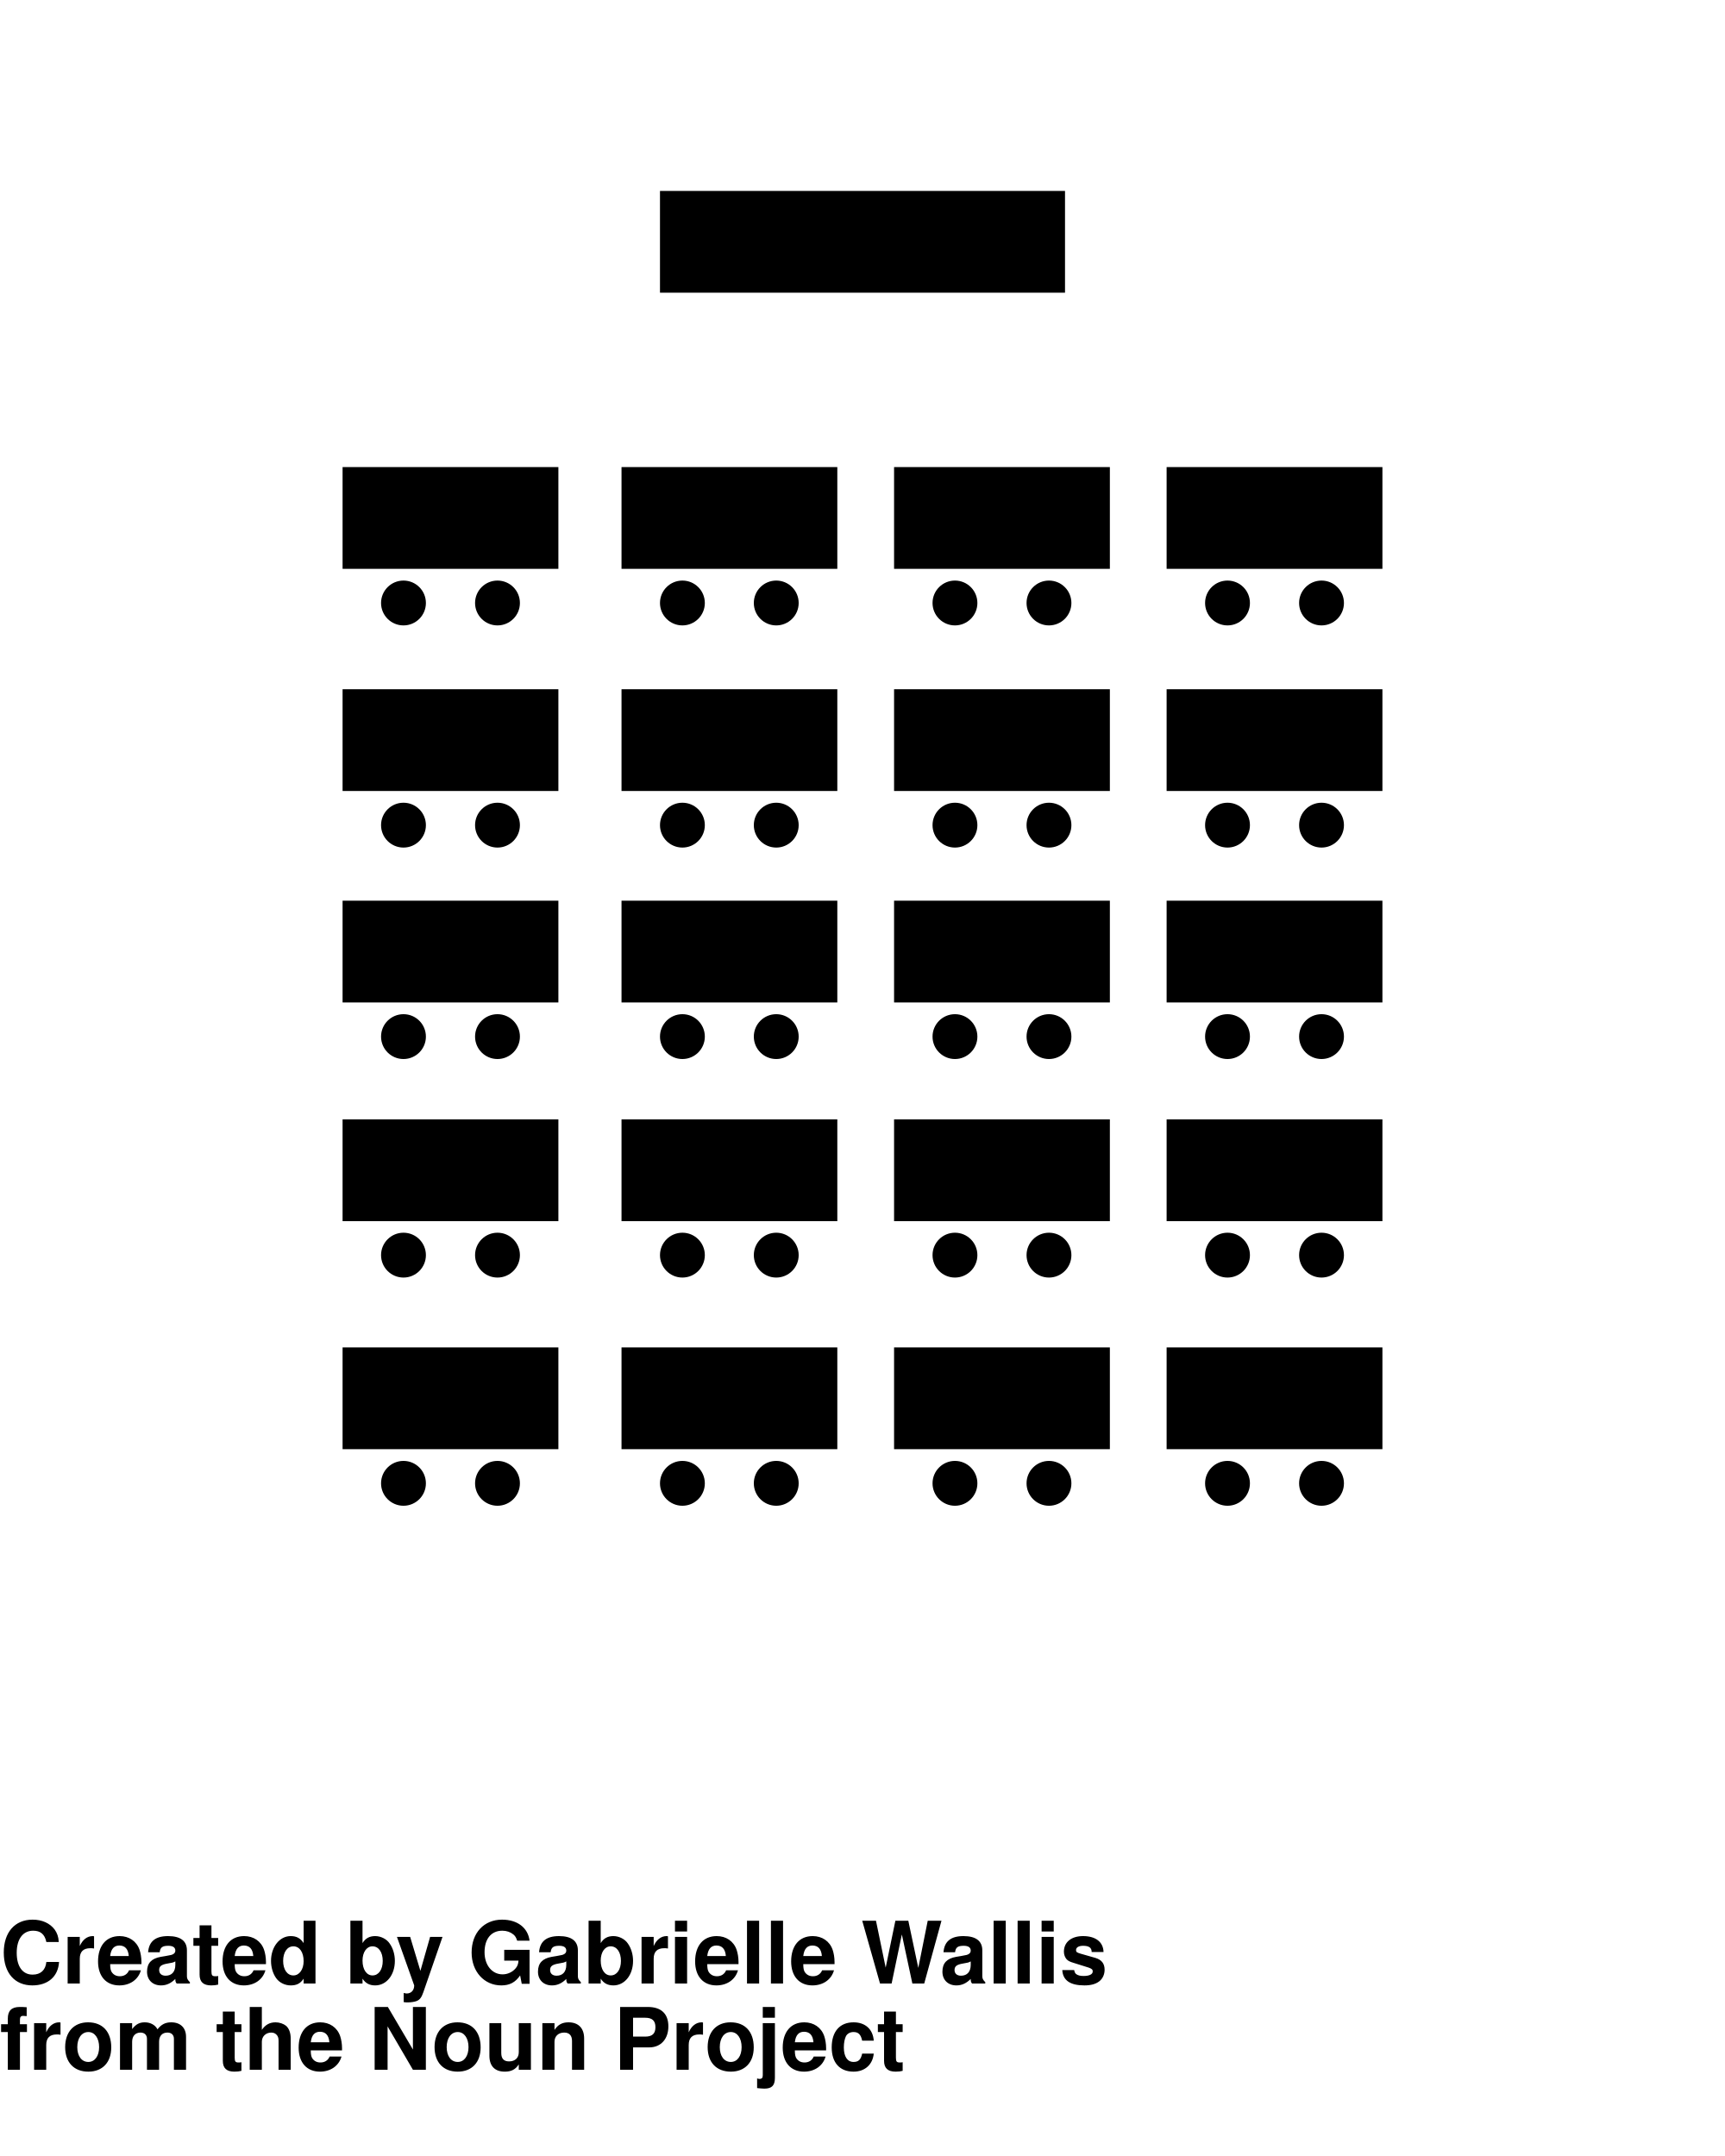
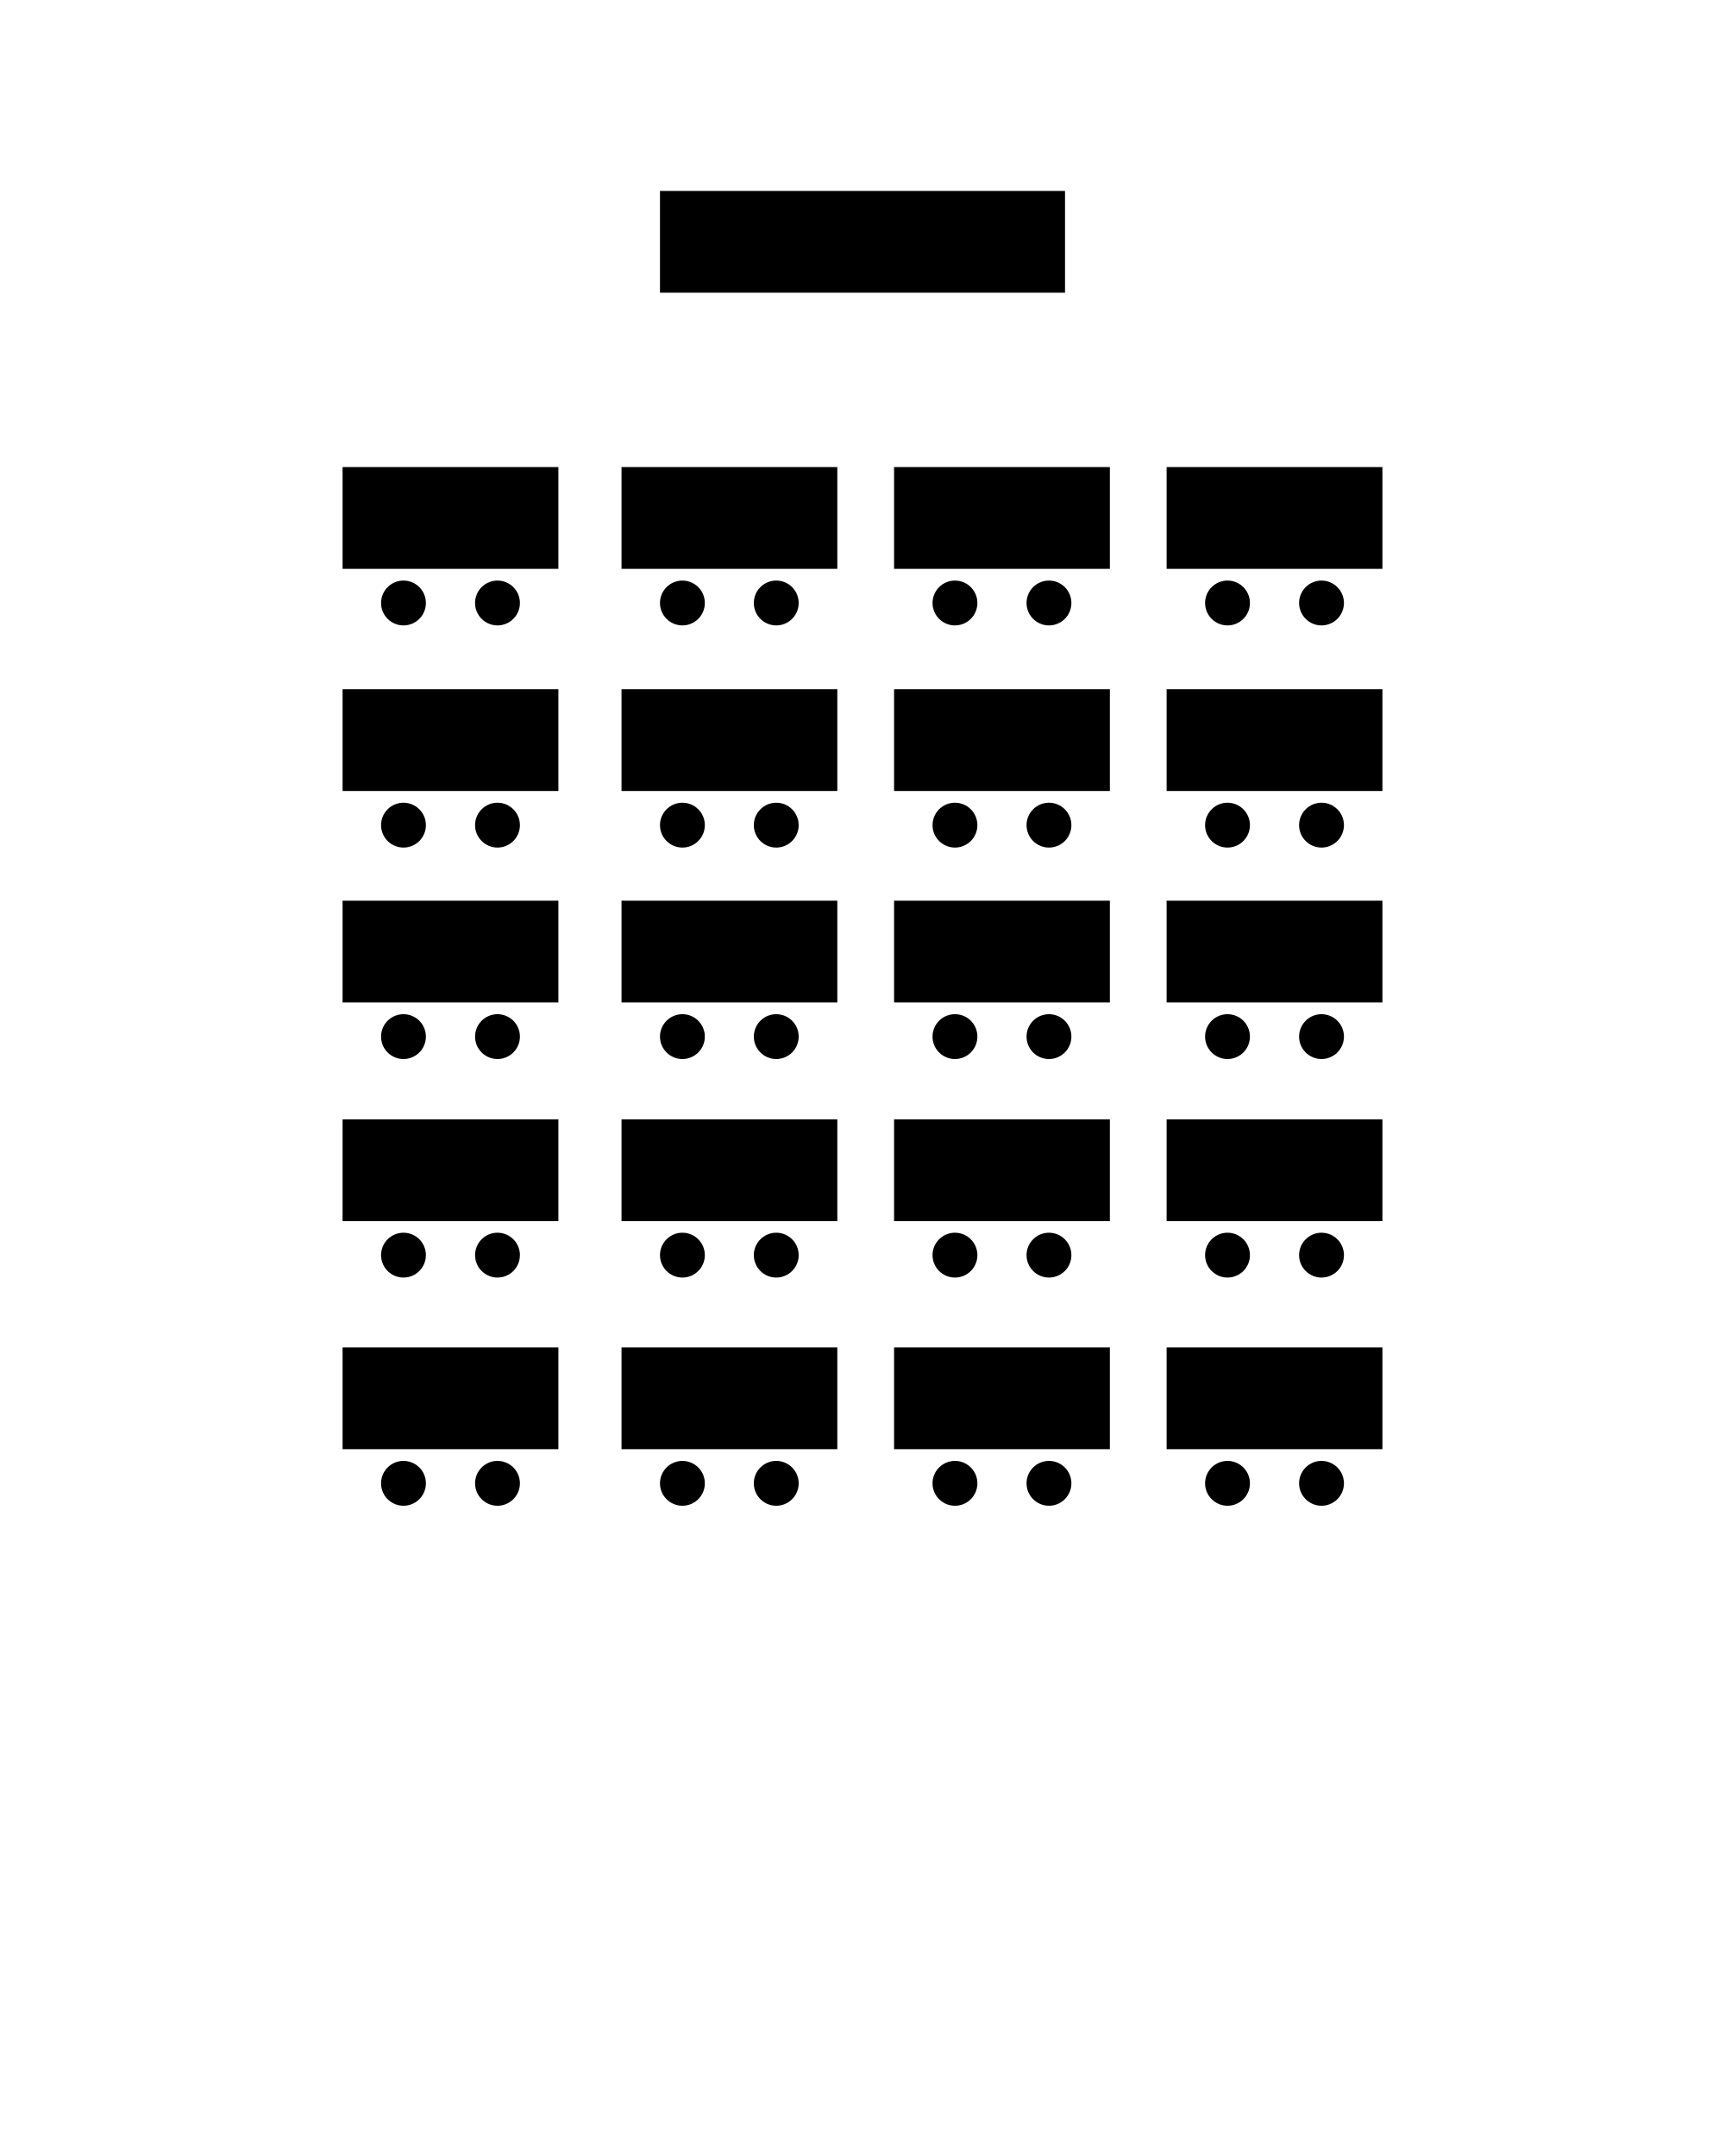
<svg xmlns="http://www.w3.org/2000/svg" version="1.1" x="0px" y="0px" viewBox="0 0 100 125" style="enable-background:new 0 0 100 100;" xml:space="preserve">
  <circle cx="23.39" cy="34.96" r="1.3" />
  <circle cx="28.84" cy="34.96" r="1.3" />
  <rect x="19.86" y="27.08" width="12.51" height="5.9" />
  <circle cx="23.39" cy="47.84" r="1.3" />
  <circle cx="28.84" cy="47.84" r="1.3" />
  <rect x="19.86" y="39.96" width="12.51" height="5.9" />
  <circle cx="23.39" cy="60.1" r="1.3" />
  <circle cx="28.84" cy="60.1" r="1.3" />
  <rect x="19.86" y="52.22" width="12.51" height="5.9" />
  <circle cx="23.39" cy="72.77" r="1.3" />
  <circle cx="28.84" cy="72.77" r="1.3" />
  <rect x="19.86" y="64.9" width="12.51" height="5.9" />
  <circle cx="23.39" cy="86" r="1.3" />
  <circle cx="28.84" cy="86" r="1.3" />
  <rect x="19.86" y="78.12" width="12.51" height="5.9" />
  <circle cx="39.56" cy="34.96" r="1.3" />
  <circle cx="45" cy="34.96" r="1.3" />
  <rect x="36.03" y="27.08" width="12.51" height="5.9" />
  <circle cx="39.56" cy="47.84" r="1.3" />
  <circle cx="45" cy="47.84" r="1.3" />
  <rect x="36.03" y="39.96" width="12.51" height="5.9" />
  <circle cx="39.56" cy="60.1" r="1.3" />
  <circle cx="45" cy="60.1" r="1.3" />
  <rect x="36.03" y="52.22" width="12.51" height="5.9" />
  <circle cx="39.56" cy="72.77" r="1.3" />
  <circle cx="45" cy="72.77" r="1.3" />
  <rect x="36.03" y="64.9" width="12.51" height="5.9" />
  <circle cx="39.56" cy="86" r="1.3" />
  <circle cx="45" cy="86" r="1.3" />
  <rect x="36.03" y="78.12" width="12.51" height="5.9" />
  <circle cx="55.36" cy="34.96" r="1.3" />
  <circle cx="60.81" cy="34.96" r="1.3" />
  <rect x="51.83" y="27.08" width="12.51" height="5.9" />
  <rect x="38.26" y="11.07" width="23.48" height="5.9" />
  <circle cx="55.36" cy="47.84" r="1.3" />
  <circle cx="60.81" cy="47.84" r="1.3" />
  <rect x="51.83" y="39.96" width="12.51" height="5.9" />
  <circle cx="55.36" cy="60.1" r="1.3" />
  <circle cx="60.81" cy="60.1" r="1.3" />
  <rect x="51.83" y="52.22" width="12.51" height="5.9" />
  <circle cx="55.36" cy="72.77" r="1.3" />
  <circle cx="60.81" cy="72.77" r="1.3" />
  <rect x="51.83" y="64.9" width="12.51" height="5.9" />
  <circle cx="55.36" cy="86" r="1.3" />
  <circle cx="60.81" cy="86" r="1.3" />
  <rect x="51.83" y="78.12" width="12.51" height="5.9" />
  <circle cx="71.16" cy="34.96" r="1.3" />
  <circle cx="76.61" cy="34.96" r="1.3" />
  <rect x="67.63" y="27.08" width="12.51" height="5.9" />
  <circle cx="71.16" cy="47.84" r="1.3" />
  <circle cx="76.61" cy="47.84" r="1.3" />
  <rect x="67.63" y="39.96" width="12.51" height="5.9" />
  <circle cx="71.16" cy="60.1" r="1.3" />
  <circle cx="76.61" cy="60.1" r="1.3" />
  <rect x="67.63" y="52.22" width="12.51" height="5.9" />
  <circle cx="71.16" cy="72.77" r="1.3" />
  <circle cx="76.61" cy="72.77" r="1.3" />
  <rect x="67.63" y="64.9" width="12.51" height="5.9" />
  <circle cx="71.16" cy="86" r="1.3" />
  <circle cx="76.61" cy="86" r="1.3" />
  <rect x="67.63" y="78.12" width="12.51" height="5.9" />
-   <text x="0" y="115" fill="#000000" font-size="5px" font-weight="bold" font-family="'Helvetica Neue', Helvetica, Arial-Unicode, Arial, Sans-serif">Created by Gabrielle Wallis</text>
-   <text x="0" y="120" fill="#000000" font-size="5px" font-weight="bold" font-family="'Helvetica Neue', Helvetica, Arial-Unicode, Arial, Sans-serif">from the Noun Project</text>
</svg>
